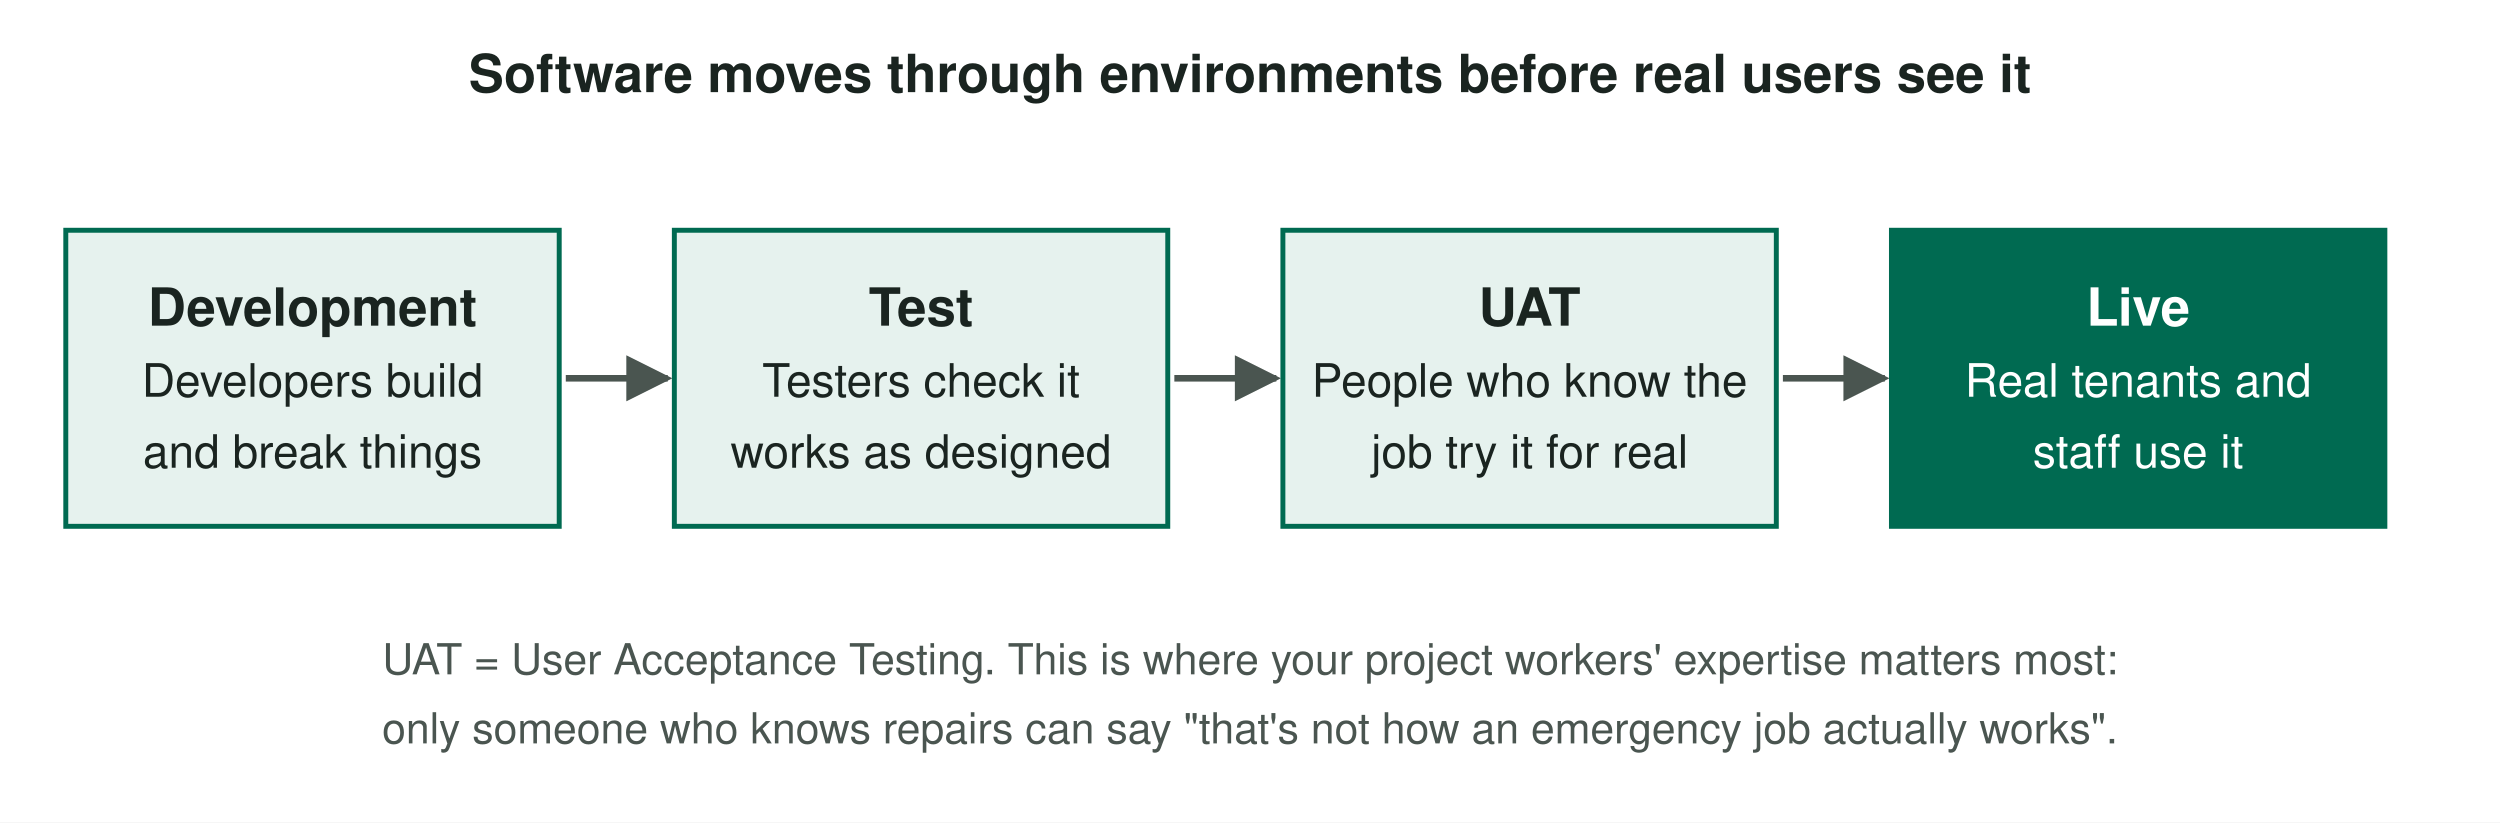
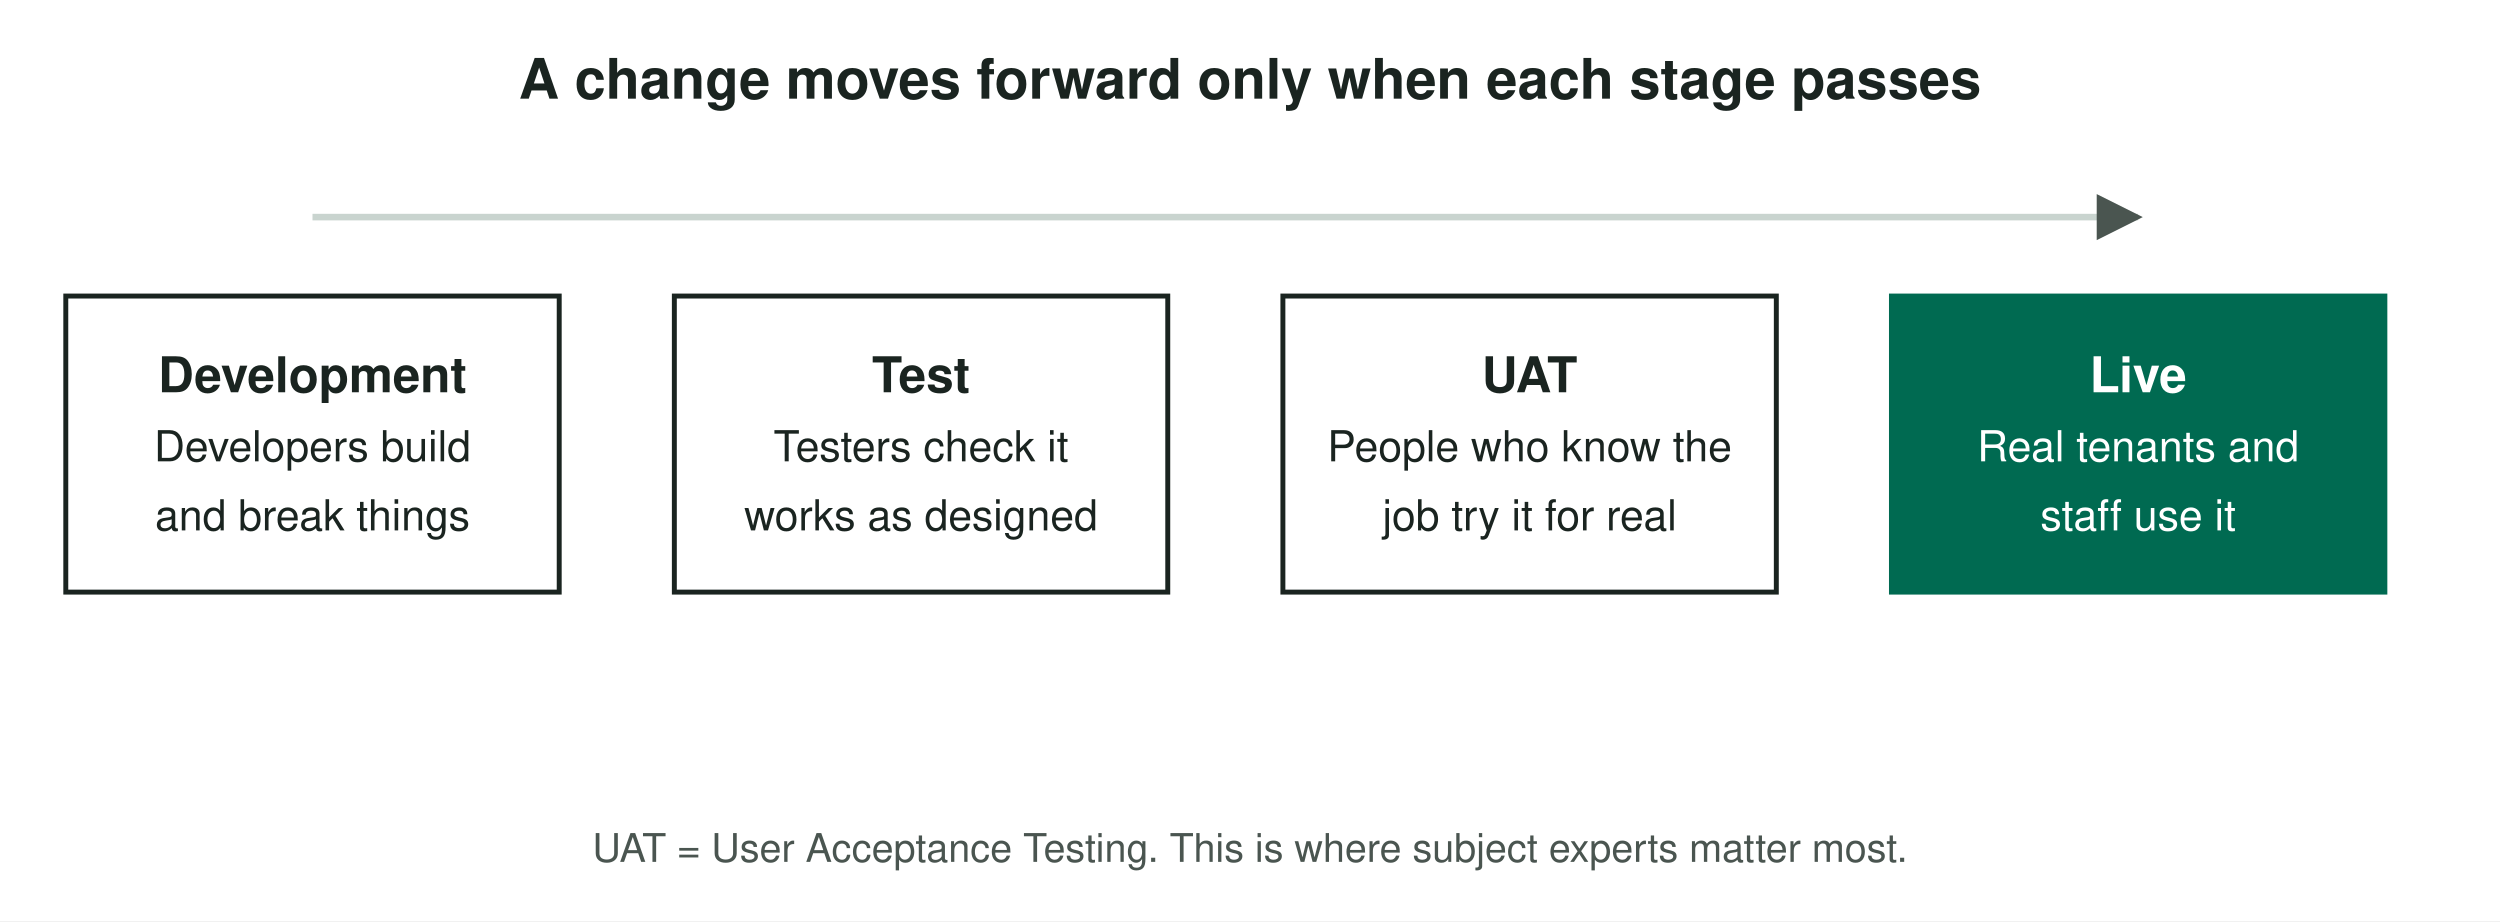
- <svg xmlns="http://www.w3.org/2000/svg" viewBox="0 0 760 250" role="img" aria-label="Development, test, UAT and live environments" font-family="-apple-system,BlinkMacSystemFont,Segoe UI,Helvetica,Arial,sans-serif">
+ <svg xmlns="http://www.w3.org/2000/svg" viewBox="0 0 760 280" role="img" aria-label="Software moves through development, test, UAT and live before real users see it">
+   <style>text{font-family:-apple-system,BlinkMacSystemFont,"Segoe UI",Helvetica,Arial,sans-serif}@media (prefers-reduced-motion:reduce){.dot,.hl{display:none}.slot{display:none}.fd{animation:none!important;opacity:1!important}}@keyframes hl1{0%{opacity:0}2%{opacity:0}3.5%{opacity:0.16}14%{opacity:0.16}15.5%{opacity:0}100%{opacity:0}}@keyframes hl2{0%{opacity:0}23.33%{opacity:0}24.83%{opacity:0.16}35.33%{opacity:0.16}36.83%{opacity:0}100%{opacity:0}}@keyframes hl3{0%{opacity:0}44.67%{opacity:0}46.17%{opacity:0.16}56.67%{opacity:0.16}58.17%{opacity:0}100%{opacity:0}}@keyframes hl4{0%{opacity:0}66%{opacity:0}67.5%{opacity:0.16}78%{opacity:0.16}79.5%{opacity:0}100%{opacity:0}}@keyframes mv5{0%{opacity:0;transform:translate(95px,66px)}7.95%{opacity:0;transform:translate(95px,66px)}8%{opacity:1;transform:translate(95px,66px)}29.33%{opacity:1;transform:translate(280px,66px)}50.67%{opacity:1;transform:translate(465px,66px)}72%{opacity:1;transform:translate(650px,66px)}72.8%{opacity:0;transform:translate(650px,66px)}100%{opacity:0;transform:translate(650px,66px)}}@keyframes lb6{0%{opacity:0}5%{opacity:0}6%{opacity:1}24%{opacity:1}25%{opacity:0}100%{opacity:0}}@keyframes lb7{0%{opacity:0}25%{opacity:0}26%{opacity:1}42%{opacity:1}43%{opacity:0}100%{opacity:0}}@keyframes lb8{0%{opacity:0}43%{opacity:0}44%{opacity:1}60%{opacity:1}61%{opacity:0}100%{opacity:0}}@keyframes lb9{0%{opacity:0}61%{opacity:0}62%{opacity:1}90%{opacity:1}91%{opacity:0}100%{opacity:0}}</style>
  <defs>
-     <marker id="a" viewBox="0 0 10 10" refX="9" refY="5" markerWidth="7" markerHeight="7" orient="auto-start-reverse">
+     <marker id="ah" viewBox="0 0 10 10" refX="9" refY="5" markerWidth="7" markerHeight="7" orient="auto">
      <path d="M0 0L10 5L0 10z" fill="#4a5550" />
    </marker>
  </defs>
-   <rect width="760" height="250" fill="#fff" />
-   <text x="380" y="28" text-anchor="middle" font-size="16" font-weight="700" fill="#1a2420">Software moves through environments before real users see it</text>
-   <rect x="20" y="70" width="150" height="90" rx="0" fill="#e6f2ee" stroke="#006A51" stroke-width="1.5" />
-   <text x="95.0" y="99.0" text-anchor="middle" font-size="16" font-weight="700" fill="#1a2420">Development</text>
-   <text x="95.0" y="120.6" text-anchor="middle" font-size="14" font-weight="400" fill="#1a2420">Developers build</text>
-   <text x="95.0" y="142.2" text-anchor="middle" font-size="14" font-weight="400" fill="#1a2420">and break things</text>
-   <line x1="172" y1="115" x2="203" y2="115" stroke="#4a5550" stroke-width="2" marker-end="url(#a)" />
-   <rect x="205" y="70" width="150" height="90" rx="0" fill="#e6f2ee" stroke="#006A51" stroke-width="1.5" />
-   <text x="280.0" y="99.0" text-anchor="middle" font-size="16" font-weight="700" fill="#1a2420">Test</text>
-   <text x="280.0" y="120.6" text-anchor="middle" font-size="14" font-weight="400" fill="#1a2420">Testers check it</text>
-   <text x="280.0" y="142.2" text-anchor="middle" font-size="14" font-weight="400" fill="#1a2420">works as designed</text>
-   <line x1="357" y1="115" x2="388" y2="115" stroke="#4a5550" stroke-width="2" marker-end="url(#a)" />
-   <rect x="390" y="70" width="150" height="90" rx="0" fill="#e6f2ee" stroke="#006A51" stroke-width="1.5" />
-   <text x="465.0" y="99.0" text-anchor="middle" font-size="16" font-weight="700" fill="#1a2420">UAT</text>
-   <text x="465.0" y="120.6" text-anchor="middle" font-size="14" font-weight="400" fill="#1a2420">People who know the</text>
-   <text x="465.0" y="142.2" text-anchor="middle" font-size="14" font-weight="400" fill="#1a2420">job try it for real</text>
-   <line x1="542" y1="115" x2="573" y2="115" stroke="#4a5550" stroke-width="2" marker-end="url(#a)" />
-   <rect x="575" y="70" width="150" height="90" rx="0" fill="#006A51" stroke="#006A51" stroke-width="1.5" />
-   <text x="650.0" y="99.0" text-anchor="middle" font-size="16" font-weight="700" fill="#fff">Live</text>
-   <text x="650.0" y="120.6" text-anchor="middle" font-size="14" font-weight="400" fill="#fff">Real tenants and</text>
-   <text x="650.0" y="142.2" text-anchor="middle" font-size="14" font-weight="400" fill="#fff">staff use it</text>
-   <text x="380" y="205" text-anchor="middle" font-size="13" font-weight="400" fill="#4a5550">UAT = User Acceptance Testing. This is where your project workers' expertise matters most:</text>
-   <text x="380" y="226" text-anchor="middle" font-size="13" font-weight="400" fill="#4a5550">only someone who knows repairs can say "that's not how an emergency job actually works".</text>
+   <rect width="760" height="280" fill="#fff" />
+   <text x="380.0" y="30" text-anchor="middle" font-size="17" font-weight="700" fill="#1a2420">A change moves forward only when each stage passes</text>
+   <polyline points="95,66 650,66" fill="none" stroke="#c9d4cf" stroke-width="2" marker-end="url(#ah)" />
+   <rect x="20" y="90" width="150" height="90" fill="#fff" stroke="#1a2420" stroke-width="1.5" />
+   <text x="95.0" y="119.25" text-anchor="middle" font-size="15" font-weight="700" fill="#1a2420">Development</text>
+   <text x="95.0" y="140.25" text-anchor="middle" font-size="13" font-weight="400" fill="#1a2420">Developers build</text>
+   <text x="95.0" y="161.25" text-anchor="middle" font-size="13" font-weight="400" fill="#1a2420">and break things</text>
+   <rect class="hl" x="20" y="90" width="150" height="90" fill="#006A51" style="opacity:0;animation:hl1 12s linear infinite" />
+   <rect x="205" y="90" width="150" height="90" fill="#fff" stroke="#1a2420" stroke-width="1.5" />
+   <text x="280.0" y="119.25" text-anchor="middle" font-size="15" font-weight="700" fill="#1a2420">Test</text>
+   <text x="280.0" y="140.25" text-anchor="middle" font-size="13" font-weight="400" fill="#1a2420">Testers check it</text>
+   <text x="280.0" y="161.25" text-anchor="middle" font-size="13" font-weight="400" fill="#1a2420">works as designed</text>
+   <rect class="hl" x="205" y="90" width="150" height="90" fill="#006A51" style="opacity:0;animation:hl2 12s linear infinite" />
+   <rect x="390" y="90" width="150" height="90" fill="#fff" stroke="#1a2420" stroke-width="1.5" />
+   <text x="465.0" y="119.25" text-anchor="middle" font-size="15" font-weight="700" fill="#1a2420">UAT</text>
+   <text x="465.0" y="140.25" text-anchor="middle" font-size="13" font-weight="400" fill="#1a2420">People who know the</text>
+   <text x="465.0" y="161.25" text-anchor="middle" font-size="13" font-weight="400" fill="#1a2420">job try it for real</text>
+   <rect class="hl" x="390" y="90" width="150" height="90" fill="#006A51" style="opacity:0;animation:hl3 12s linear infinite" />
+   <rect x="575" y="90" width="150" height="90" fill="#006A51" stroke="#006A51" stroke-width="1.5" />
+   <text x="650.0" y="119.25" text-anchor="middle" font-size="15" font-weight="700" fill="#fff">Live</text>
+   <text x="650.0" y="140.25" text-anchor="middle" font-size="13" font-weight="400" fill="#fff">Real tenants and</text>
+   <text x="650.0" y="161.25" text-anchor="middle" font-size="13" font-weight="400" fill="#fff">staff use it</text>
+   <rect class="hl" x="575" y="90" width="150" height="90" fill="#006A51" style="opacity:0;animation:hl4 12s linear infinite" />
+   <g class="dot" style="opacity:0;animation:mv5 12s linear infinite">
+     <rect x="-7.0" y="-7.0" width="14" height="14" fill="#006A51" />
+   </g>
+   <text class="lab slot" x="380" y="220" text-anchor="middle" font-size="13" font-weight="700" fill="#1a2420" style="opacity:0;animation:lb6 12s linear infinite">Built and broken freely, away from real users</text>
+   <text class="lab slot" x="380" y="220" text-anchor="middle" font-size="13" font-weight="700" fill="#1a2420" style="opacity:0;animation:lb7 12s linear infinite">Checked by testers against the design</text>
+   <text class="lab slot" x="380" y="220" text-anchor="middle" font-size="13" font-weight="700" fill="#006A51" style="opacity:0;animation:lb8 12s linear infinite">Accepted by the people who know the real work (UAT)</text>
+   <text class="lab slot" x="380" y="220" text-anchor="middle" font-size="13" font-weight="700" fill="#1a2420" style="opacity:0;animation:lb9 12s linear infinite">Released to real users, with a way to roll back</text>
+   <text x="380" y="262" text-anchor="middle" font-size="12" font-weight="400" fill="#4a5550">UAT = User Acceptance Testing. This is where subject experts matter most.</text>
</svg>
